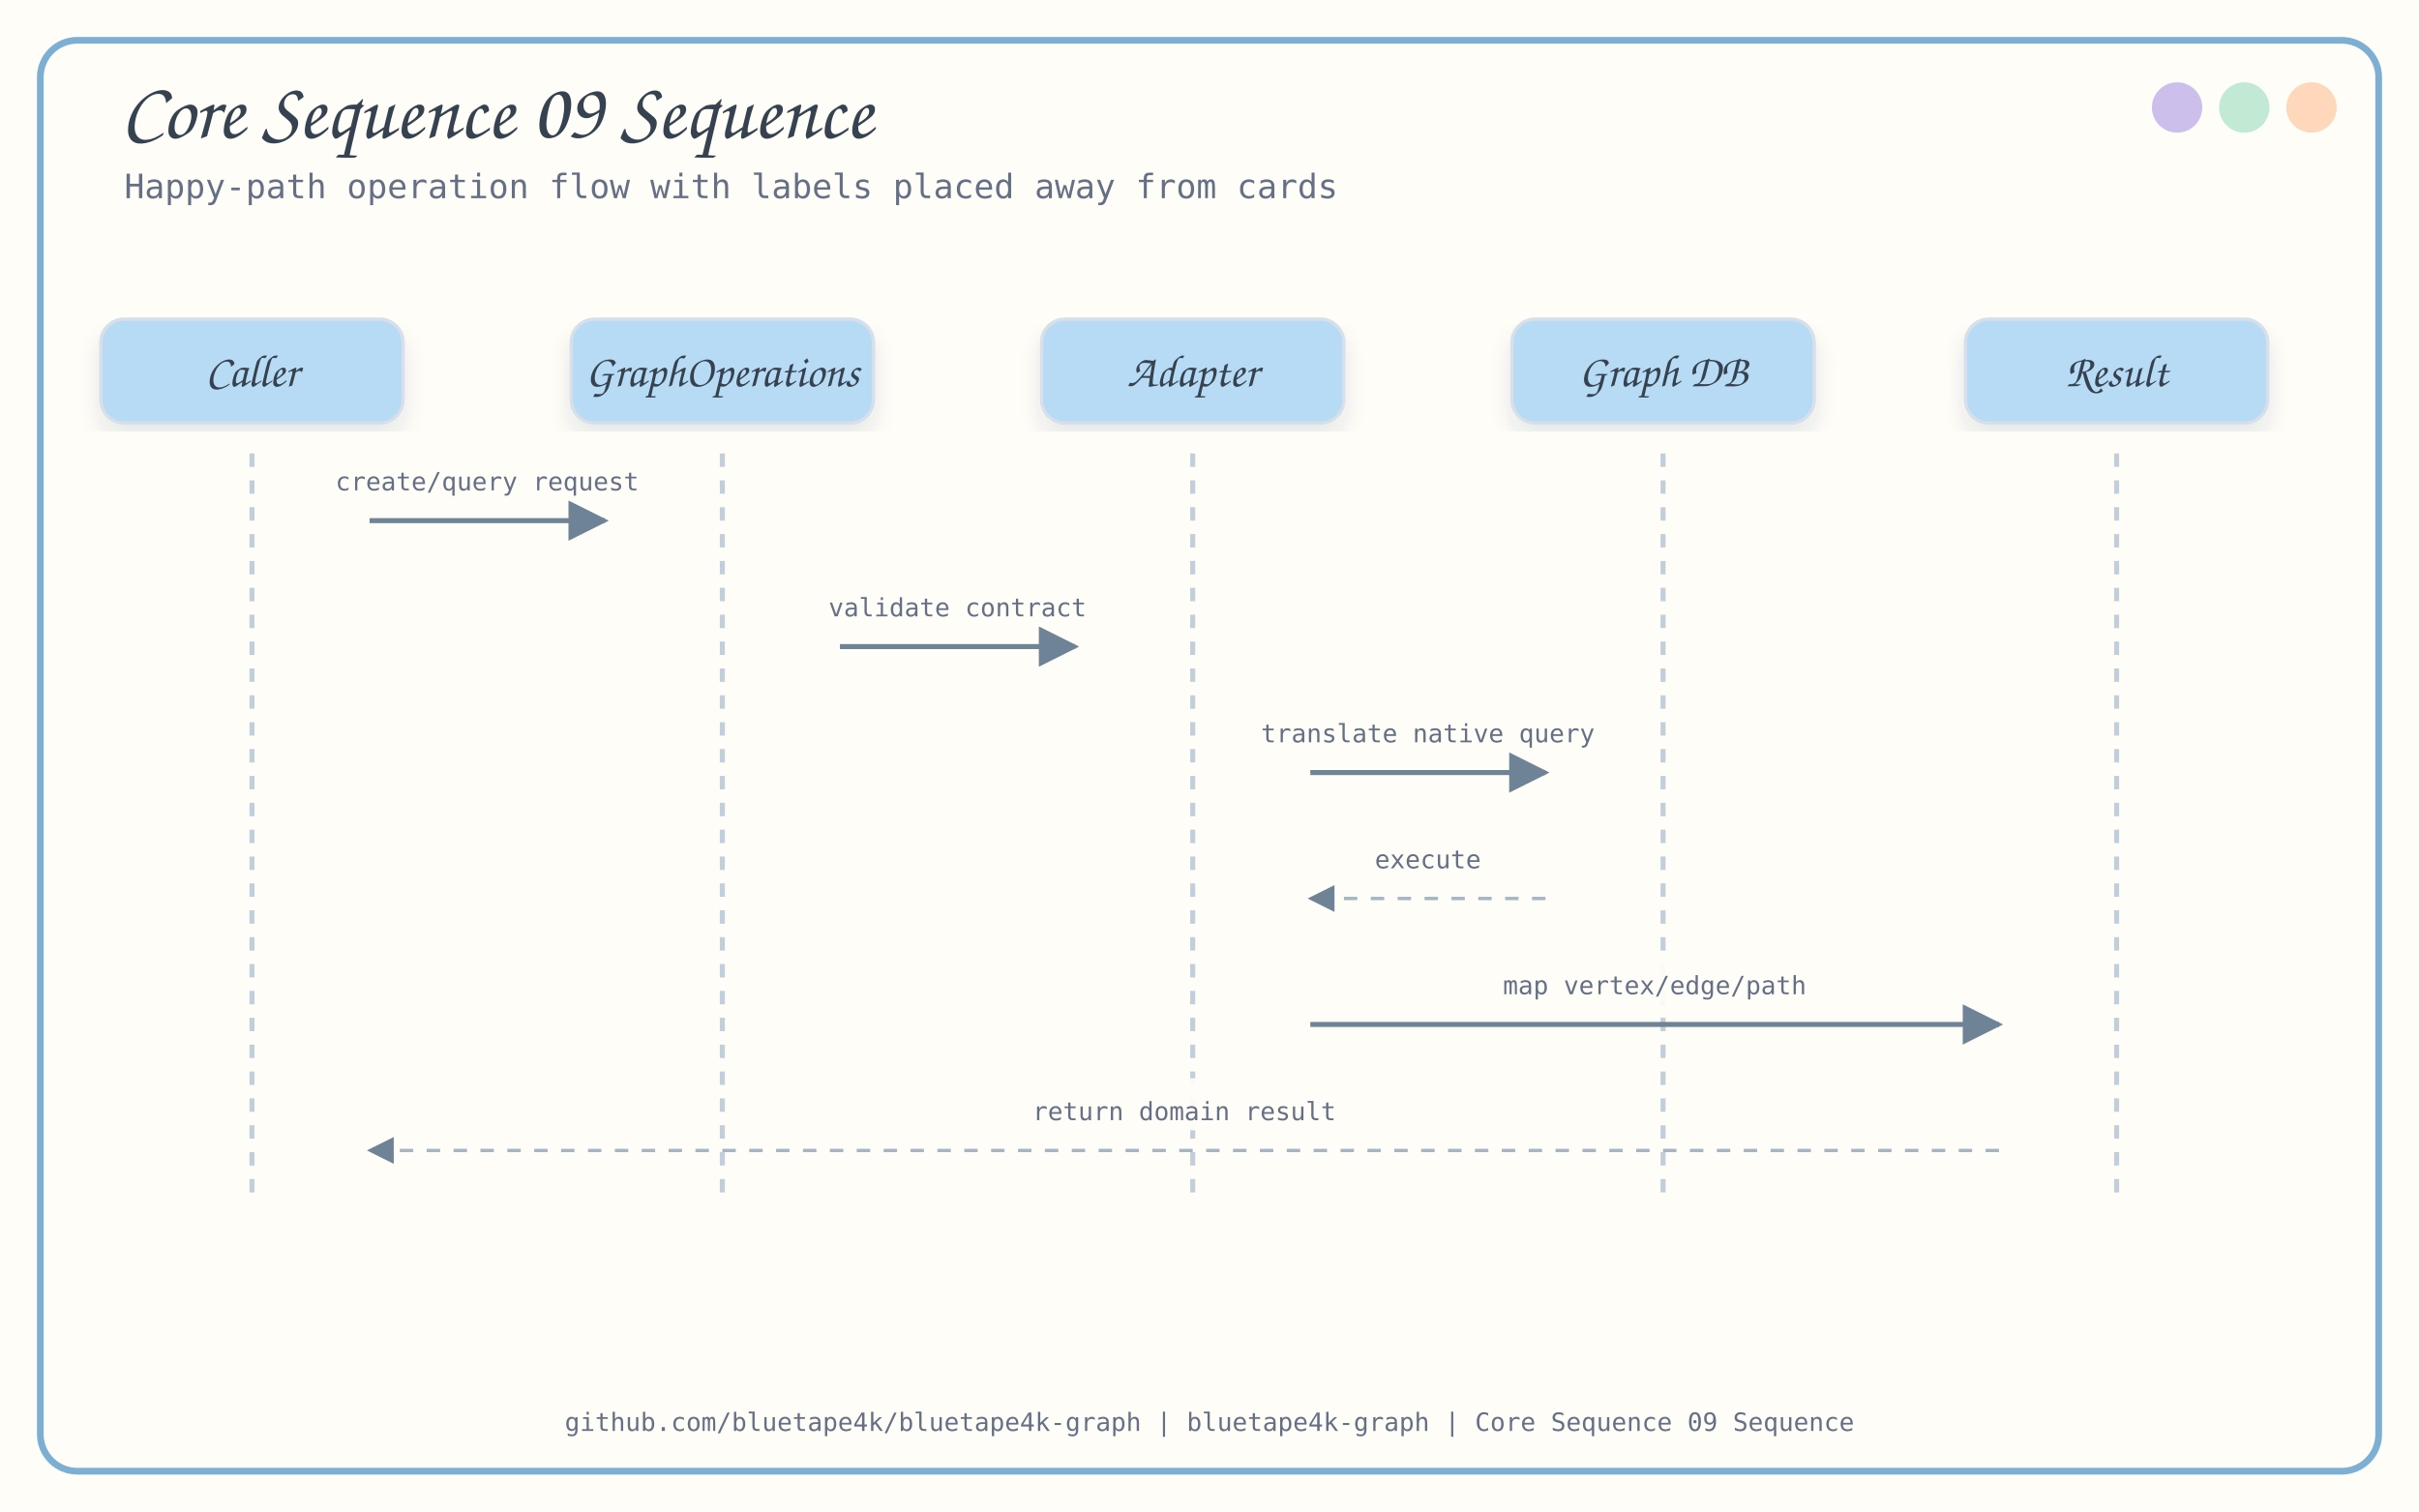
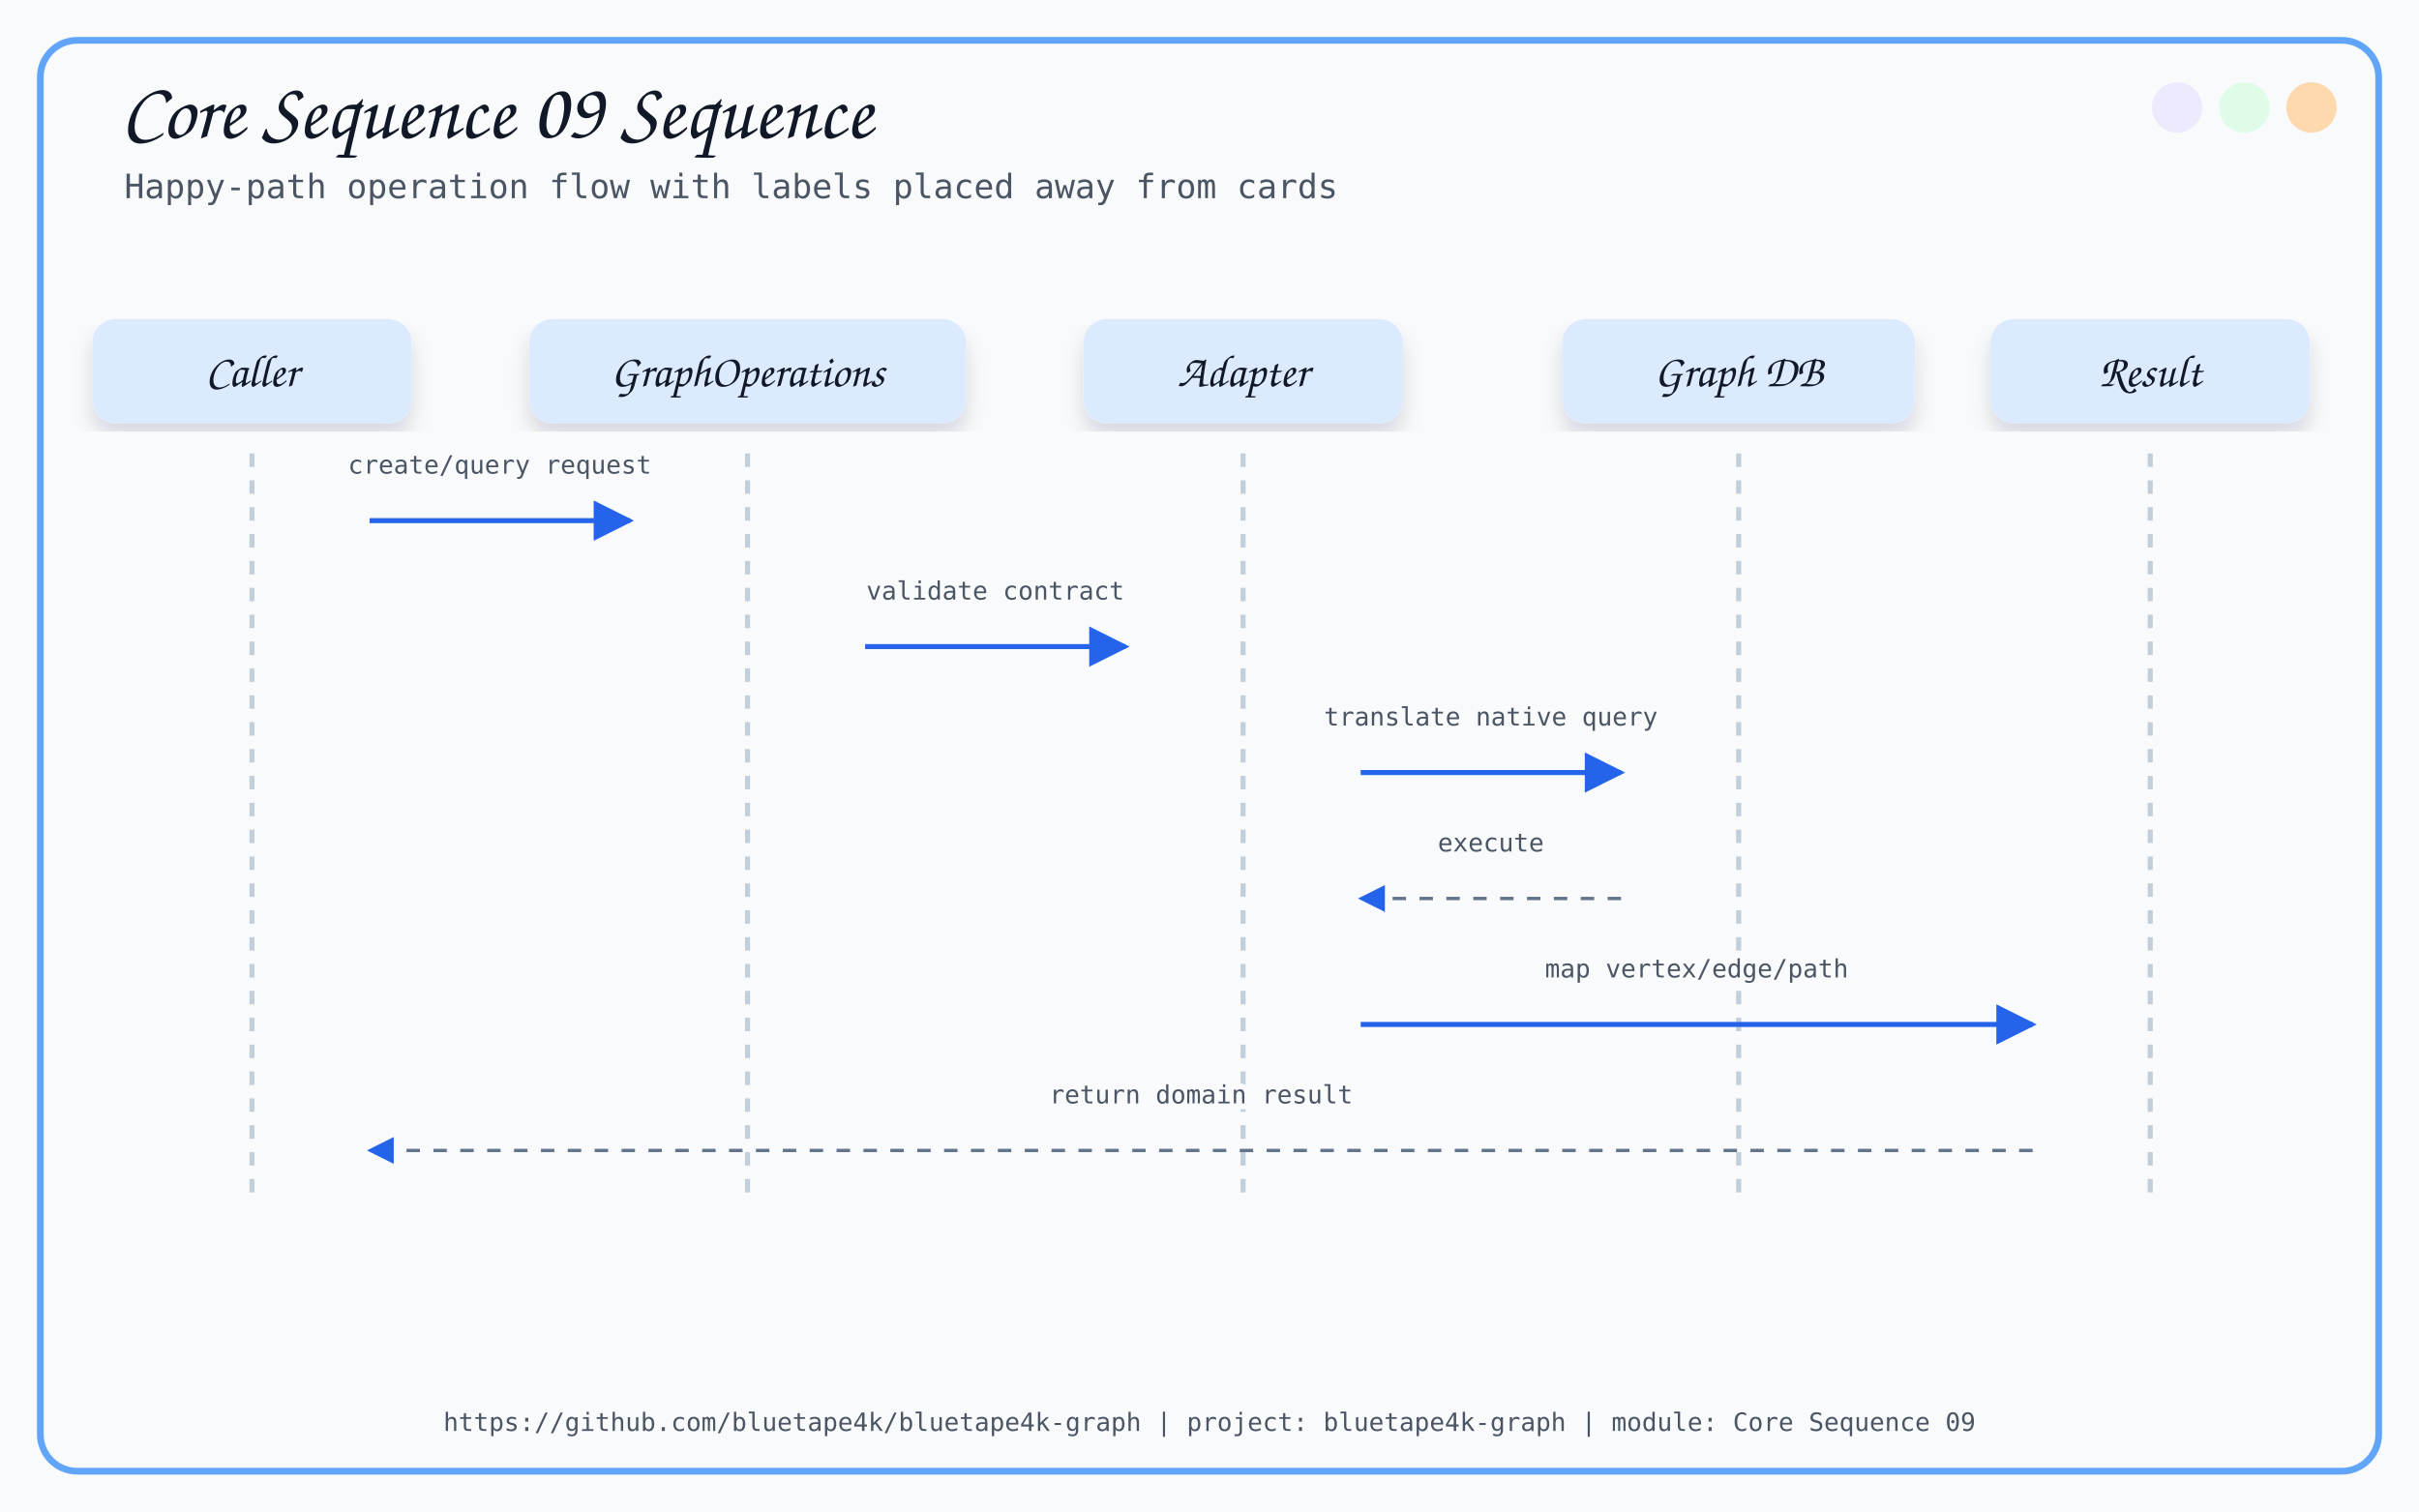
<svg xmlns="http://www.w3.org/2000/svg" width="1440" height="900" viewBox="0 0 1440 900">
  <defs>
    <filter id="softShadow" x="-8%" y="-8%" width="116%" height="116%">
-       <feDropShadow dx="0" dy="8" stdDeviation="6" flood-color="#26384A" flood-opacity="0.10" />
+       <feDropShadow dx="0" dy="8" stdDeviation="6" flood-color="#0F172A" flood-opacity="0.14" />
    </filter>
    <marker id="arrow" viewBox="0 0 10 10" refX="9" refY="5" markerWidth="8" markerHeight="8" orient="auto-start-reverse">
-       <path d="M 0 0 L 10 5 L 0 10 z" fill="#6F8396" />
+       <path d="M 0 0 L 10 5 L 0 10 z" fill="#2563EB" />
    </marker>
  </defs>
  <style>
-       .title { font-family: 'Architects Daughter', cursive; font-size: 48px; fill: #36424F; }
-       .subtitle { font-family: 'Comic Mono', monospace; font-size: 20px; fill: #667085; }
-       .label { font-family: 'Architects Daughter', cursive; font-size: 27px; fill: #36424F; }
-       .small { font-family: 'Comic Mono', monospace; font-size: 18px; fill: #536273; }
-       .tiny { font-family: 'Comic Mono', monospace; font-size: 15px; fill: #667085; }
-       .card { stroke: #D7E0EA; stroke-width: 2; filter: url(#softShadow); }
-       .line { stroke: #6F8396; stroke-width: 3; fill: none; marker-end: url(#arrow); }
-       .thin { stroke: #A5B5C4; stroke-width: 2; fill: none; marker-end: url(#arrow); }
-       .dash { stroke: #A5B5C4; stroke-width: 2; stroke-dasharray: 8 8; fill: none; marker-end: url(#arrow); }
+       .title { font-family: 'Architects Daughter', cursive; font-size: 48px; fill: #111827; }
+       .subtitle { font-family: 'Comic Mono', monospace; font-size: 20px; fill: #4B5563; }
+       .label { font-family: 'Architects Daughter', cursive; font-size: 27px; fill: #111827; }
+       .small { font-family: 'Comic Mono', monospace; font-size: 18px; fill: #374151; }
+       .tiny { font-family: 'Comic Mono', monospace; font-size: 15px; fill: #4B5563; }
+       .card { filter: url(#softShadow); }
+       .line { stroke: #2563EB; stroke-width: 3; fill: none; marker-end: url(#arrow); }
+       .thin { stroke: #60A5FA; stroke-width: 2; fill: none; marker-end: url(#arrow); }
+       .dash { stroke: #64748B; stroke-width: 2; stroke-dasharray: 8 8; fill: none; marker-end: url(#arrow); }
    </style>
-   <rect x="0" y="0" width="1440" height="900" fill="#FFFDF8" />
-   <rect x="24" y="24" width="1392" height="852" rx="22" fill="none" stroke="#7DAED3" stroke-width="4" />
-   <circle cx="1376" cy="64" r="15" fill="#FFD5B8" opacity="0.95" />
-   <circle cx="1336" cy="64" r="15" fill="#BFE8D2" opacity="0.95" />
-   <circle cx="1296" cy="64" r="15" fill="#CBBCEB" opacity="0.95" />
+   <rect x="0" y="0" width="1440" height="900" fill="#F8FAFC" />
+   <rect x="24" y="24" width="1392" height="852" rx="22" fill="none" stroke="#60A5FA" stroke-width="4" />
+   <circle cx="1376" cy="64" r="15" fill="#FED7AA" opacity="0.95" />
+   <circle cx="1336" cy="64" r="15" fill="#DCFCE7" opacity="0.95" />
+   <circle cx="1296" cy="64" r="15" fill="#EDE9FE" opacity="0.95" />
  <text x="72" y="82" class="title">Core Sequence 09 Sequence</text>
  <text x="74" y="118" class="subtitle">Happy-path operation flow with labels placed away from cards</text>
-   <text x="720.0" y="852" text-anchor="middle" class="tiny">github.com/bluetape4k/bluetape4k-graph | bluetape4k-graph | Core Sequence 09 Sequence</text>
-   <rect x="60" y="190" width="180" height="62" rx="14" fill="#B7DBF4" class="card" />
+   <text x="720.0" y="852" text-anchor="middle" class="tiny">https://github.com/bluetape4k/bluetape4k-graph | project: bluetape4k-graph | module: Core Sequence 09</text>
+   <rect x="55.0" y="190" width="190" height="62" rx="14" fill="#DBEAFE" class="card" />
  <text x="150" y="230" text-anchor="middle" class="label">Caller</text>
  <line x1="150" y1="270" x2="150" y2="710" stroke="#C2CED9" stroke-width="3" stroke-dasharray="8 8" />
-   <rect x="340" y="190" width="180" height="62" rx="14" fill="#B7DBF4" class="card" />
-   <text x="430" y="230" text-anchor="middle" class="label">GraphOperations</text>
-   <line x1="430" y1="270" x2="430" y2="710" stroke="#C2CED9" stroke-width="3" stroke-dasharray="8 8" />
-   <rect x="620" y="190" width="180" height="62" rx="14" fill="#B7DBF4" class="card" />
-   <text x="710" y="230" text-anchor="middle" class="label">Adapter</text>
-   <line x1="710" y1="270" x2="710" y2="710" stroke="#C2CED9" stroke-width="3" stroke-dasharray="8 8" />
-   <rect x="900" y="190" width="180" height="62" rx="14" fill="#B7DBF4" class="card" />
-   <text x="990" y="230" text-anchor="middle" class="label">Graph DB</text>
-   <line x1="990" y1="270" x2="990" y2="710" stroke="#C2CED9" stroke-width="3" stroke-dasharray="8 8" />
-   <rect x="1170" y="190" width="180" height="62" rx="14" fill="#B7DBF4" class="card" />
-   <text x="1260" y="230" text-anchor="middle" class="label">Result</text>
-   <line x1="1260" y1="270" x2="1260" y2="710" stroke="#C2CED9" stroke-width="3" stroke-dasharray="8 8" />
-   <path d="M 220 310 C 290.0 310, 290.0 310, 360 310" class="line" />
-   <rect x="197.0" y="267.0" width="186" height="31" rx="9" fill="#FFFDF8" opacity="0.94" />
-   <text x="290.0" y="292.0" text-anchor="middle" class="tiny">create/query request</text>
-   <path d="M 500 385 C 570.0 385, 570.0 385, 640 385" class="line" />
-   <rect x="489.0" y="342.0" width="162" height="31" rx="9" fill="#FFFDF8" opacity="0.94" />
-   <text x="570.0" y="367.0" text-anchor="middle" class="tiny">validate contract</text>
-   <path d="M 780 460 C 850.0 460, 850.0 460, 920 460" class="line" />
-   <rect x="755.0" y="417.0" width="190" height="31" rx="9" fill="#FFFDF8" opacity="0.94" />
-   <text x="850.0" y="442.0" text-anchor="middle" class="tiny">translate native query</text>
-   <path d="M 920 535 C 850.0 535, 850.0 535, 780 535" class="dash" />
-   <rect x="809.0" y="492.0" width="82" height="31" rx="9" fill="#FFFDF8" opacity="0.94" />
-   <text x="850.0" y="517.0" text-anchor="middle" class="tiny">execute</text>
-   <path d="M 780 610 C 985.0 610, 985.0 610, 1190 610" class="line" />
-   <rect x="892.0" y="567.0" width="186" height="31" rx="9" fill="#FFFDF8" opacity="0.94" />
-   <text x="985.0" y="592.0" text-anchor="middle" class="tiny">map vertex/edge/path</text>
-   <path d="M 1190 685 C 705.0 685, 705.0 685, 220 685" class="dash" />
-   <rect x="612.0" y="642.0" width="186" height="31" rx="9" fill="#FFFDF8" opacity="0.94" />
-   <text x="705.0" y="667.0" text-anchor="middle" class="tiny">return domain result</text>
+   <rect x="315.0" y="190" width="260" height="62" rx="14" fill="#DBEAFE" class="card" />
+   <text x="445" y="230" text-anchor="middle" class="label">GraphOperations</text>
+   <line x1="445" y1="270" x2="445" y2="710" stroke="#C2CED9" stroke-width="3" stroke-dasharray="8 8" />
+   <rect x="645.0" y="190" width="190" height="62" rx="14" fill="#DBEAFE" class="card" />
+   <text x="740" y="230" text-anchor="middle" class="label">Adapter</text>
+   <line x1="740" y1="270" x2="740" y2="710" stroke="#C2CED9" stroke-width="3" stroke-dasharray="8 8" />
+   <rect x="930.0" y="190" width="210" height="62" rx="14" fill="#DBEAFE" class="card" />
+   <text x="1035" y="230" text-anchor="middle" class="label">Graph DB</text>
+   <line x1="1035" y1="270" x2="1035" y2="710" stroke="#C2CED9" stroke-width="3" stroke-dasharray="8 8" />
+   <rect x="1185.0" y="190" width="190" height="62" rx="14" fill="#DBEAFE" class="card" />
+   <text x="1280" y="230" text-anchor="middle" class="label">Result</text>
+   <line x1="1280" y1="270" x2="1280" y2="710" stroke="#C2CED9" stroke-width="3" stroke-dasharray="8 8" />
+   <path d="M 220 310 C 297.5 310, 297.5 310, 375 310" class="line" />
+   <text x="297.5" y="282.0" text-anchor="middle" class="tiny" stroke="#F8FAFC" stroke-width="7" stroke-linejoin="round">create/query request</text>
+   <text x="297.5" y="282.0" text-anchor="middle" class="tiny">create/query request</text>
+   <path d="M 515 385 C 592.5 385, 592.5 385, 670 385" class="line" />
+   <text x="592.5" y="357.0" text-anchor="middle" class="tiny" stroke="#F8FAFC" stroke-width="7" stroke-linejoin="round">validate contract</text>
+   <text x="592.5" y="357.0" text-anchor="middle" class="tiny">validate contract</text>
+   <path d="M 810 460 C 887.5 460, 887.5 460, 965 460" class="line" />
+   <text x="887.5" y="432.0" text-anchor="middle" class="tiny" stroke="#F8FAFC" stroke-width="7" stroke-linejoin="round">translate native query</text>
+   <text x="887.5" y="432.0" text-anchor="middle" class="tiny">translate native query</text>
+   <path d="M 965 535 C 887.5 535, 887.5 535, 810 535" class="dash" />
+   <text x="887.5" y="507.0" text-anchor="middle" class="tiny" stroke="#F8FAFC" stroke-width="7" stroke-linejoin="round">execute</text>
+   <text x="887.5" y="507.0" text-anchor="middle" class="tiny">execute</text>
+   <path d="M 810 610 C 1010.0 610, 1010.0 610, 1210 610" class="line" />
+   <text x="1010.0" y="582.0" text-anchor="middle" class="tiny" stroke="#F8FAFC" stroke-width="7" stroke-linejoin="round">map vertex/edge/path</text>
+   <text x="1010.0" y="582.0" text-anchor="middle" class="tiny">map vertex/edge/path</text>
+   <path d="M 1210 685 C 715.0 685, 715.0 685, 220 685" class="dash" />
+   <text x="715.0" y="657.0" text-anchor="middle" class="tiny" stroke="#F8FAFC" stroke-width="7" stroke-linejoin="round">return domain result</text>
+   <text x="715.0" y="657.0" text-anchor="middle" class="tiny">return domain result</text>
</svg>
